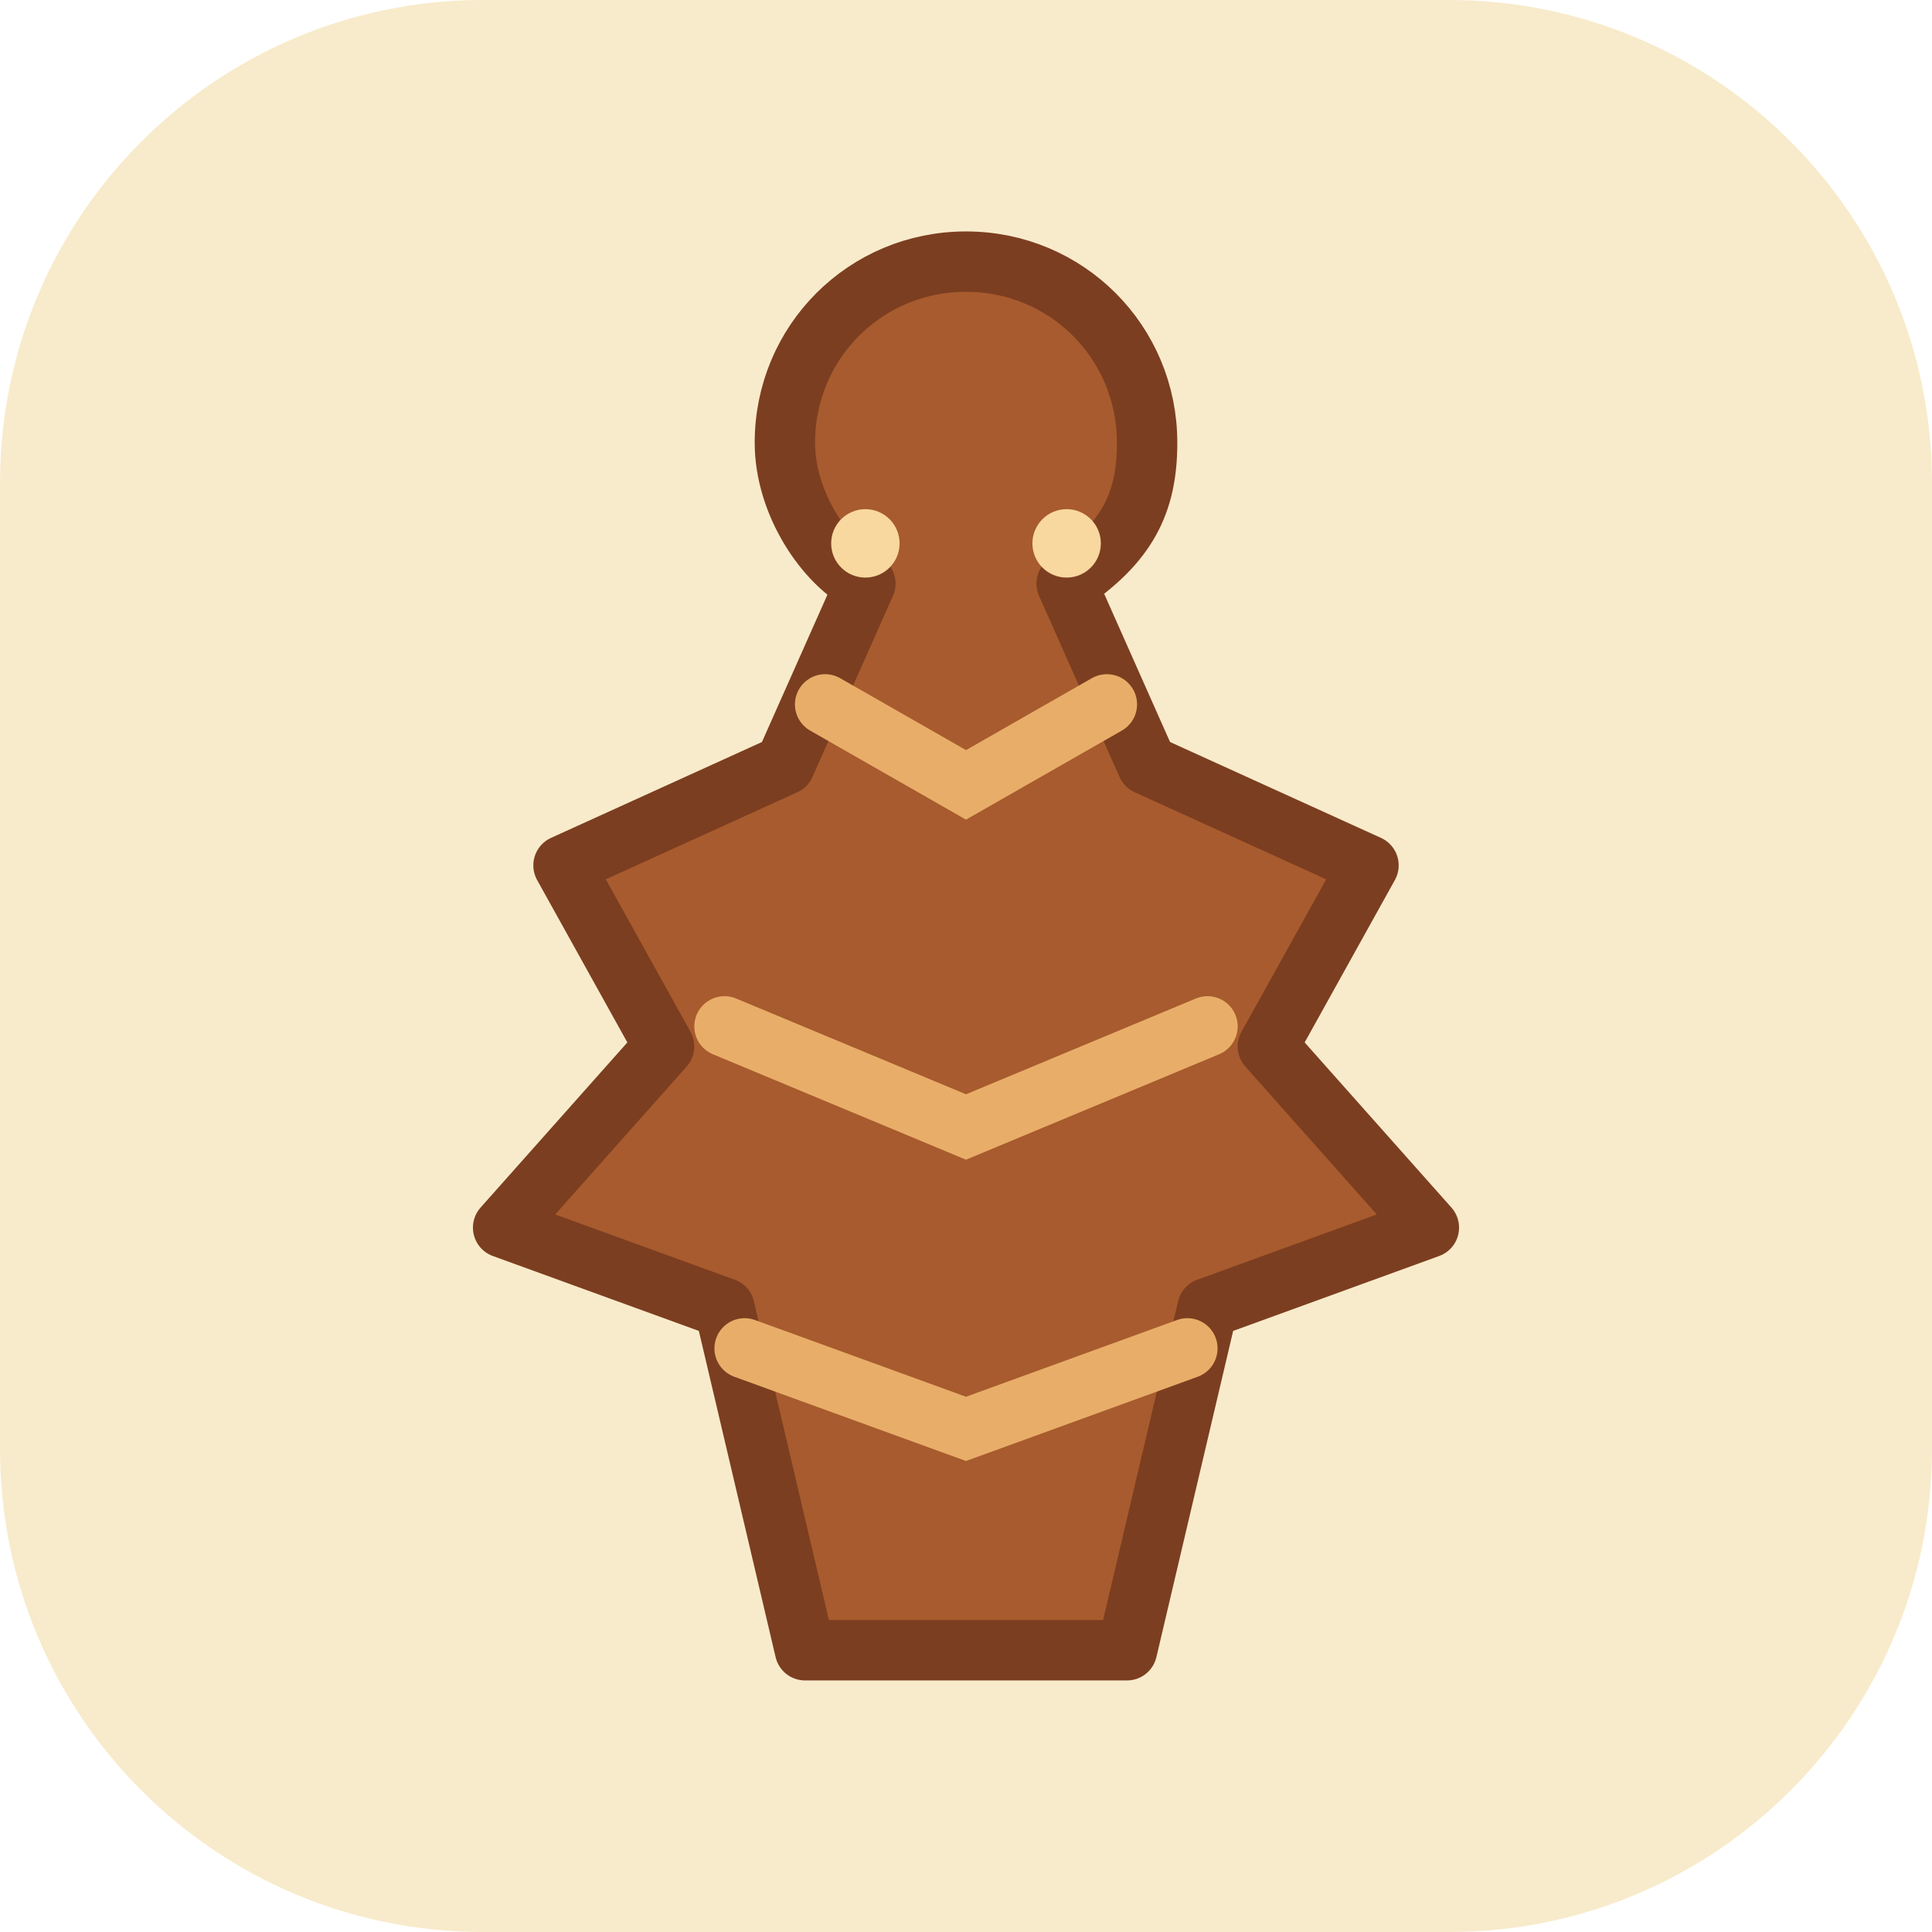
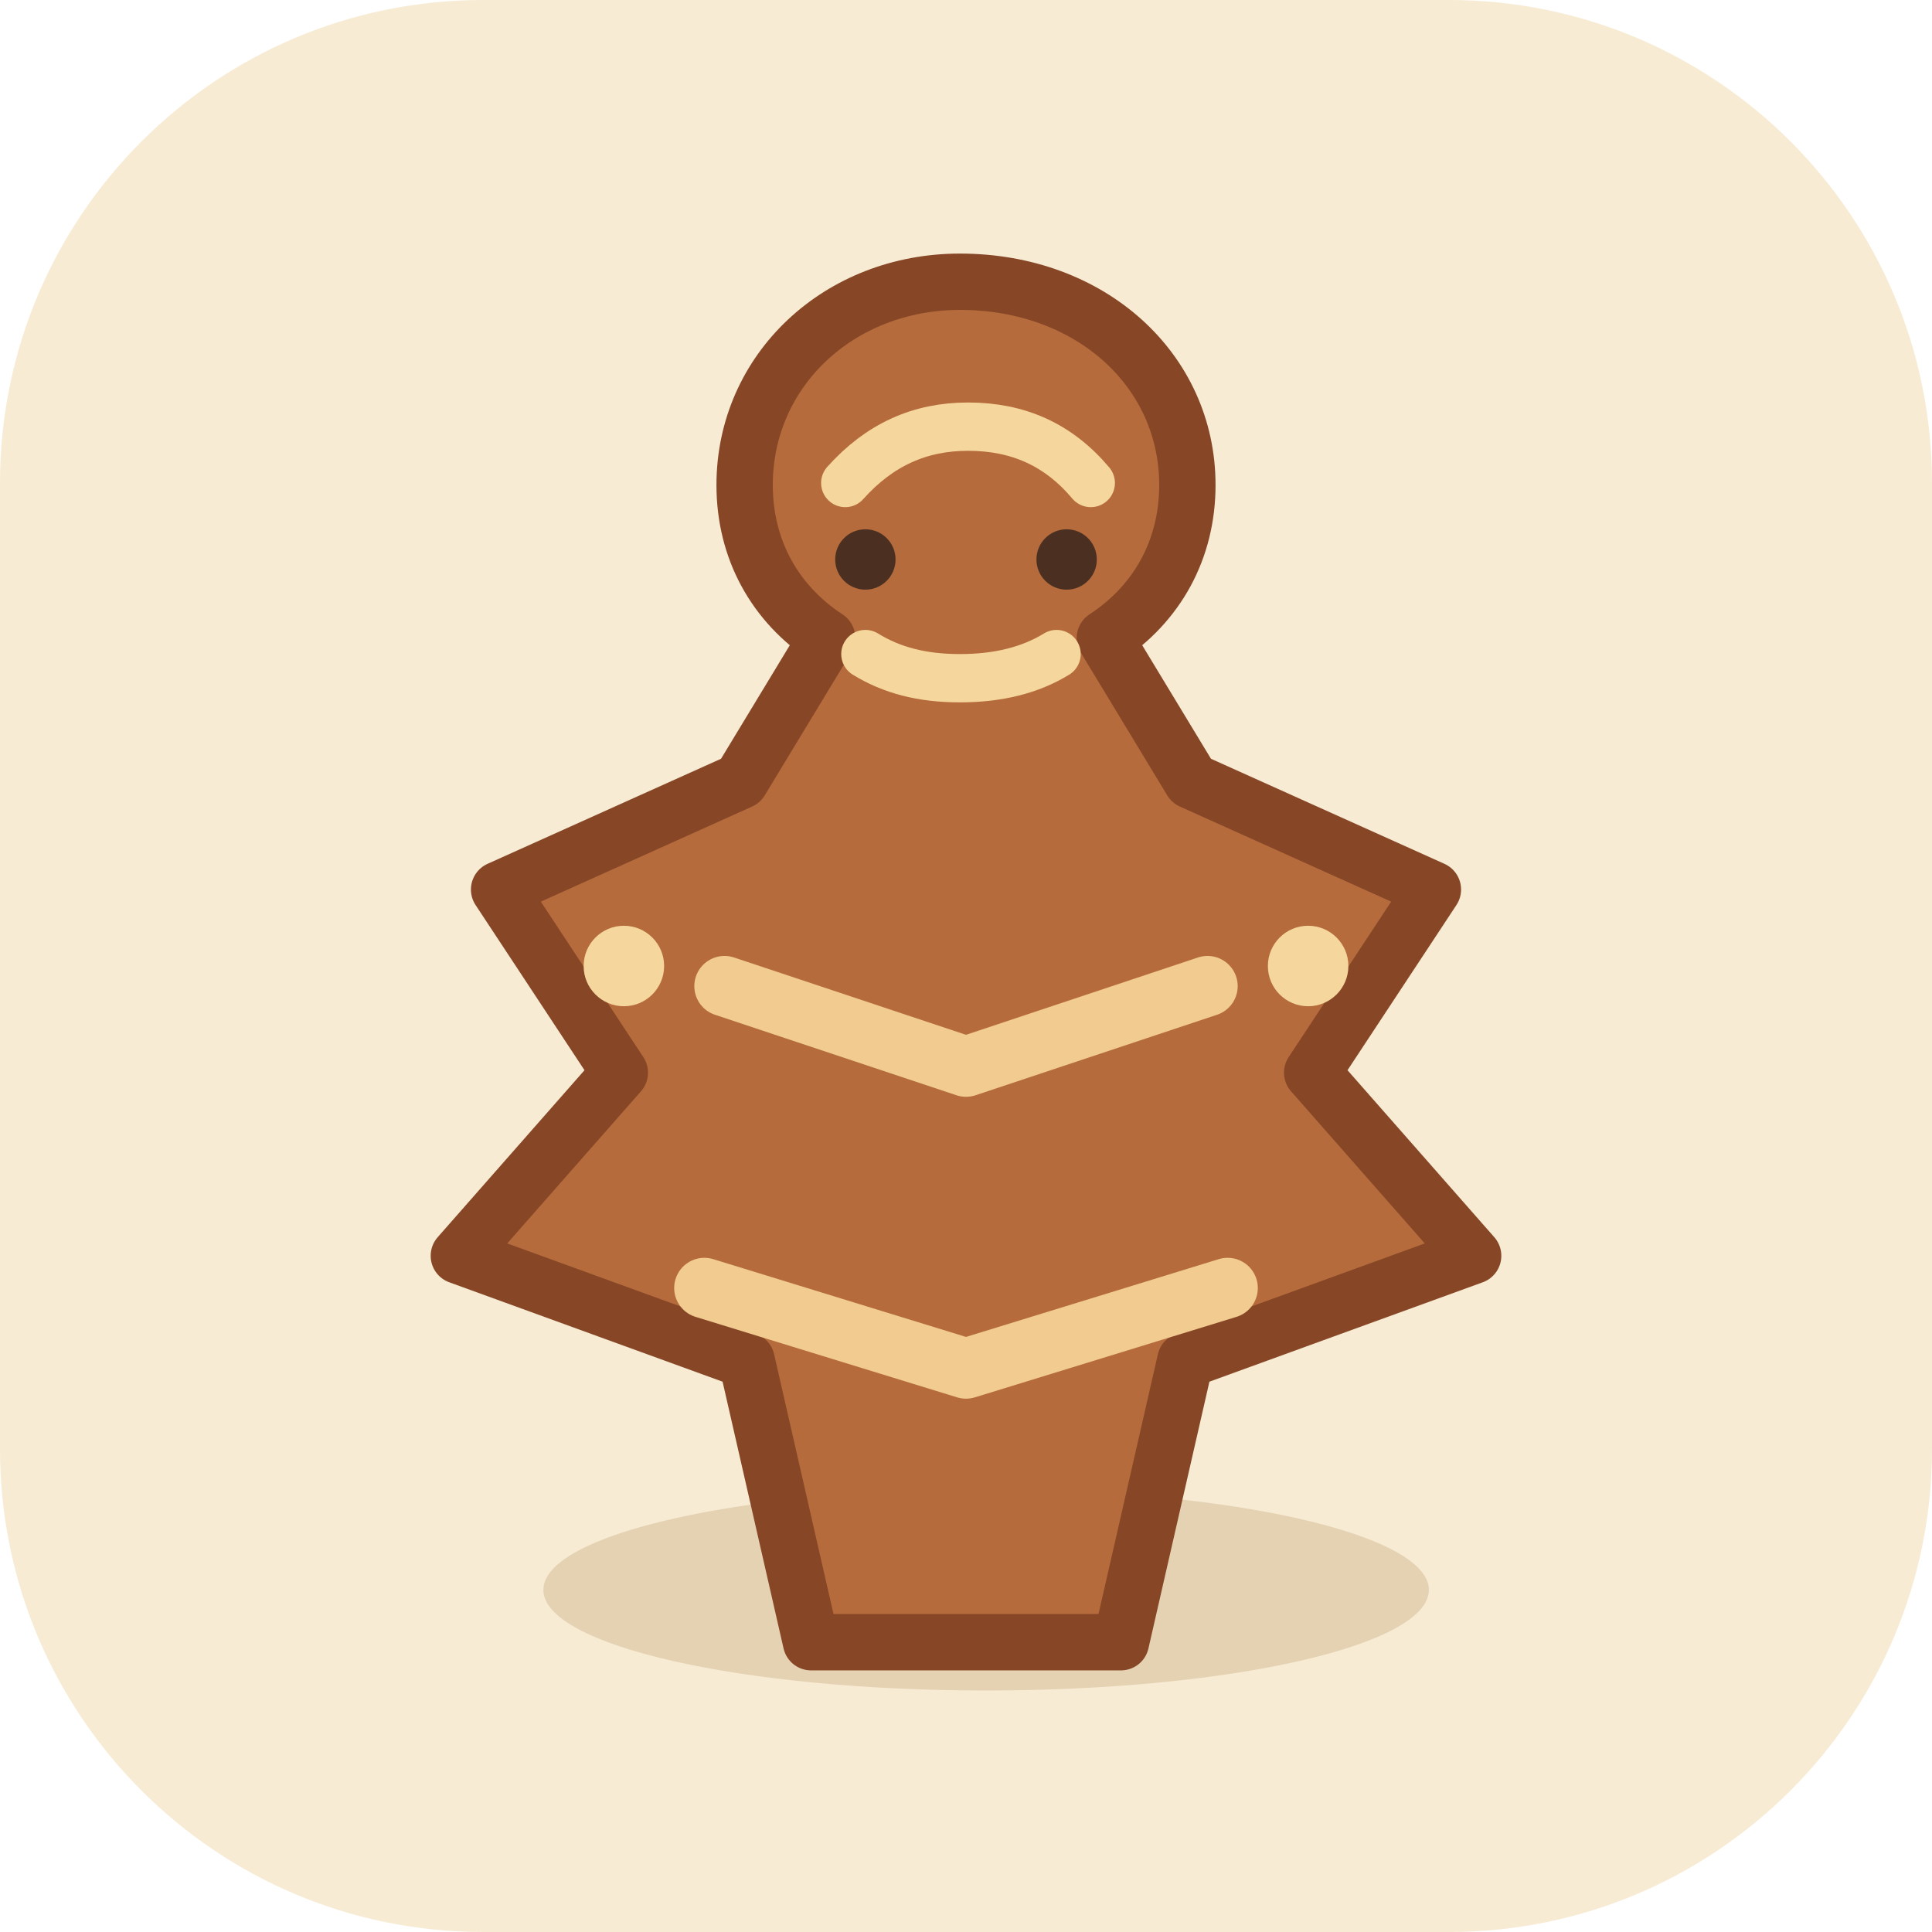
<svg xmlns="http://www.w3.org/2000/svg" viewBox="0 0 96 96" fill="none">
-   <rect width="96" height="96" rx="24" fill="#F8EBCB" />
-   <path d="M48 13c-5 0-9 4-9 9 0 3 2 6 4 7l-4 9-11 5 5 9-8 9 11 4 4 17h16l4-17 11-4-8-9 5-9-11-5-4-9c3-2 4-4 4-7 0-5-4-9-9-9Z" fill="#A85B2E" stroke="#7C3E20" stroke-width="3" stroke-linejoin="round" />
-   <path d="m41 35 7 4 7-4M36 51l12 5 12-5M37 67l11 4 11-4" stroke="#E8AE69" stroke-width="3" stroke-linecap="round" />
-   <circle cx="43" cy="27" r="1.7" fill="#F8D89F" />
-   <circle cx="53" cy="27" r="1.7" fill="#F8D89F" />
+   <rect width="96" height="96" rx="24" fill="#F7EBD4" />
+   <ellipse cx="49" cy="79" rx="22" ry="5" fill="#D6BD98" opacity=".55" />
+   <path d="M47.7 14c-6 0-10.7 4.4-10.7 10.1 0 3.2 1.5 5.9 4.1 7.6l-4.3 7.1-12 5.4 6 9.1-8 9.1 14.3 5.2 3.2 14h15.4l3.2-14 14.3-5.2-8-9.1 6-9.1-12-5.4-4.3-7.1c2.6-1.7 4.1-4.4 4.1-7.6C59 18.4 54.2 14 47.7 14Z" fill="#B56B3C" stroke="#874726" stroke-width="2.8" stroke-linejoin="round" />
+   <path d="M42 24c1.7-1.9 3.7-2.8 6.1-2.8 2.5 0 4.5.9 6.1 2.8M43 32.5c1.3.8 2.8 1.2 4.7 1.2 1.9 0 3.5-.4 4.8-1.2" stroke="#F5D79D" stroke-width="2.4" stroke-linecap="round" />
+   <circle cx="43" cy="27.8" r="1.5" fill="#4B3022" />
+   <circle cx="53" cy="27.8" r="1.5" fill="#4B3022" />
+   <path d="m36 49 12 4 12-4M35 64l13 4 13-4" stroke="#F1CB8F" stroke-width="3" stroke-linecap="round" stroke-linejoin="round" />
+   <circle cx="31" cy="48" r="2" fill="#F5D79D" />
+   <circle cx="65" cy="48" r="2" fill="#F5D79D" />
</svg>
